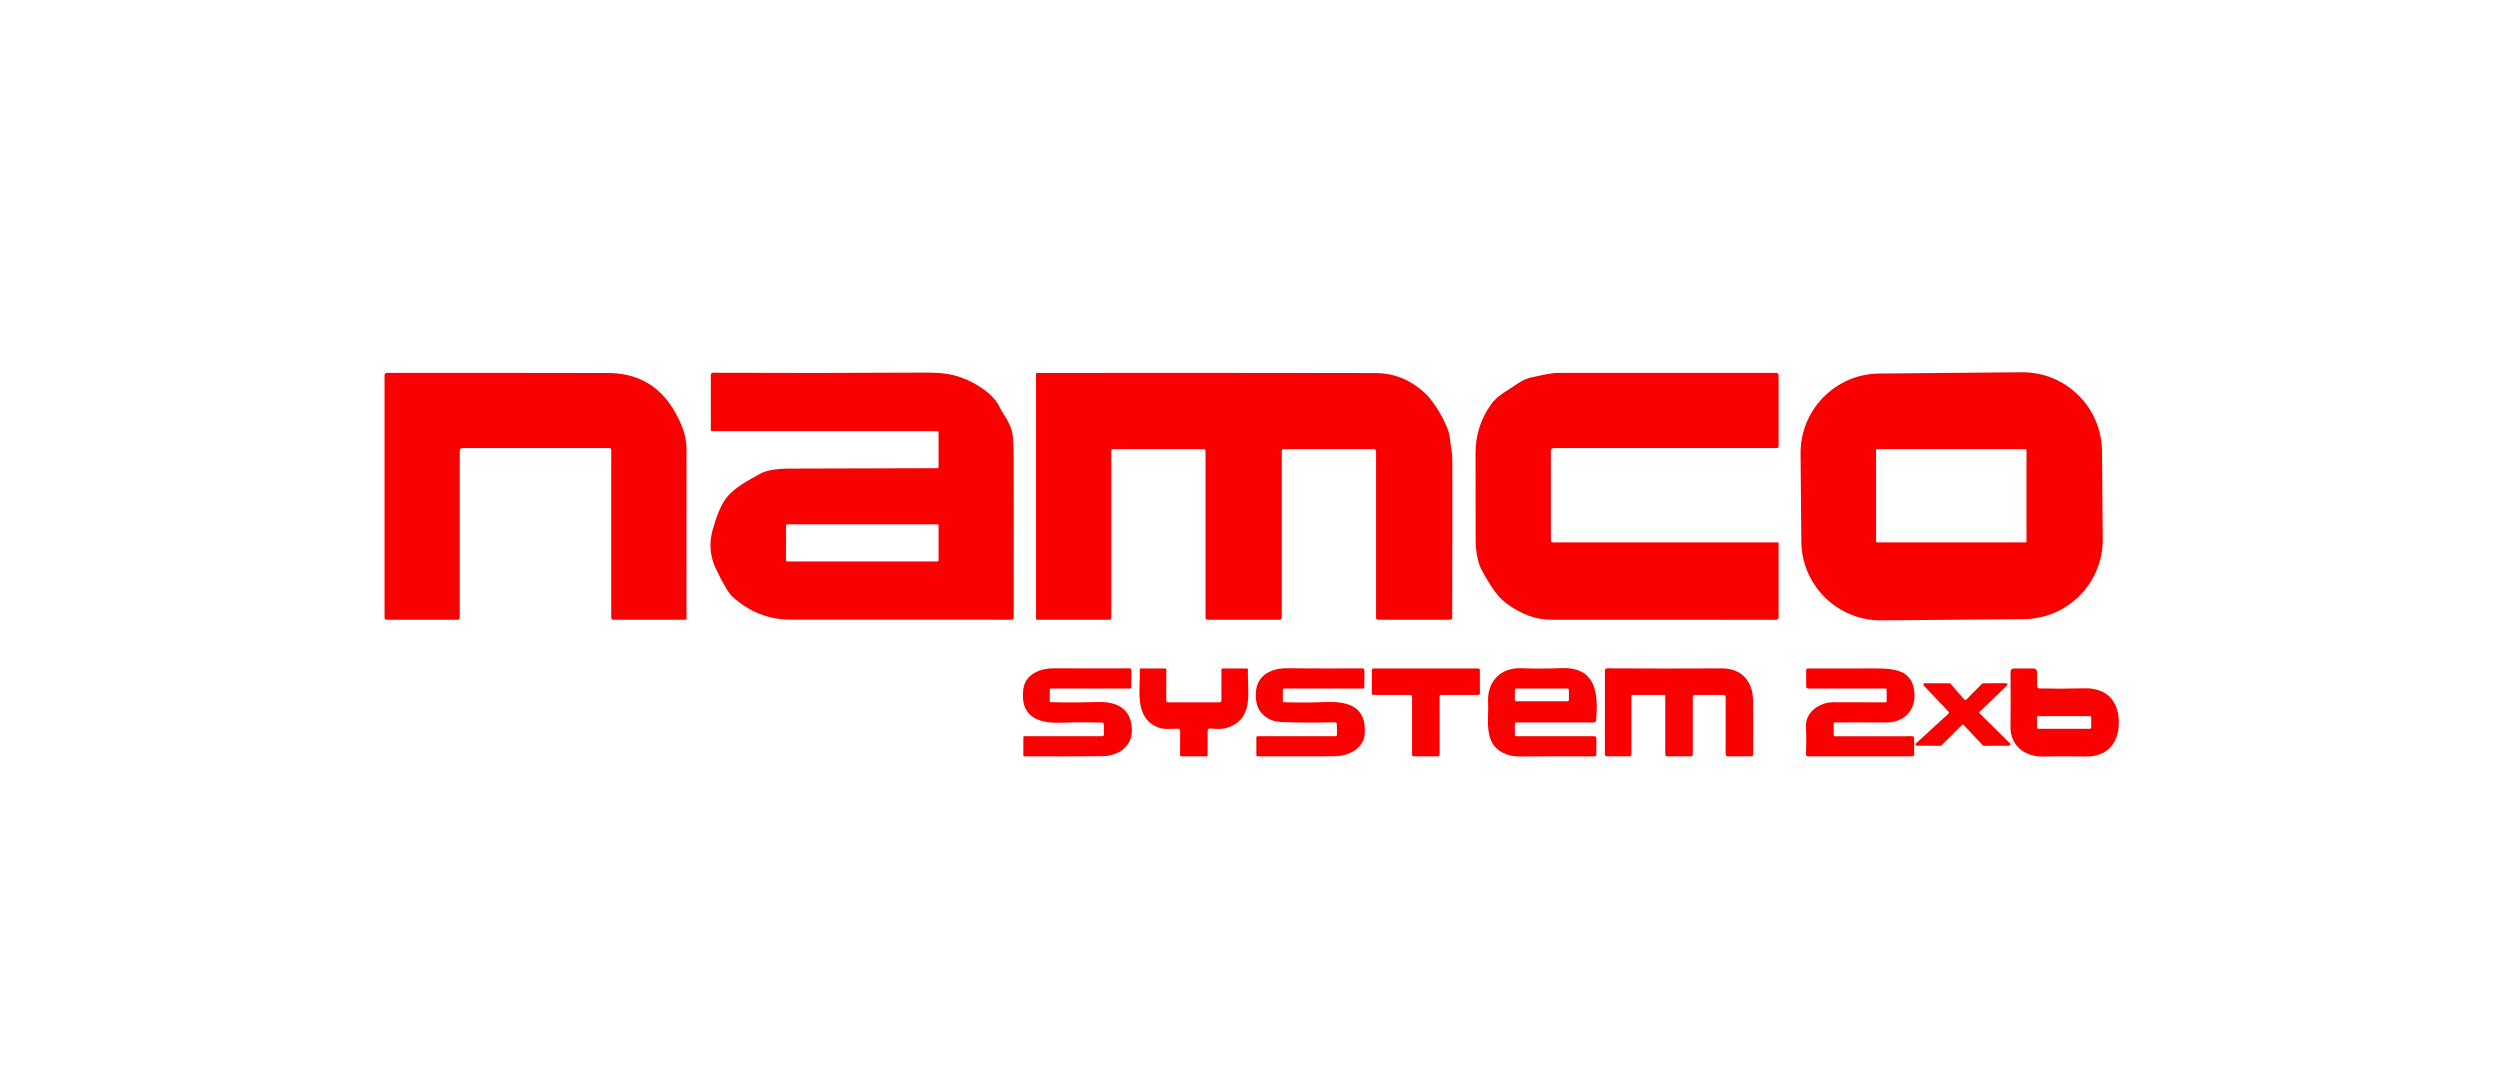
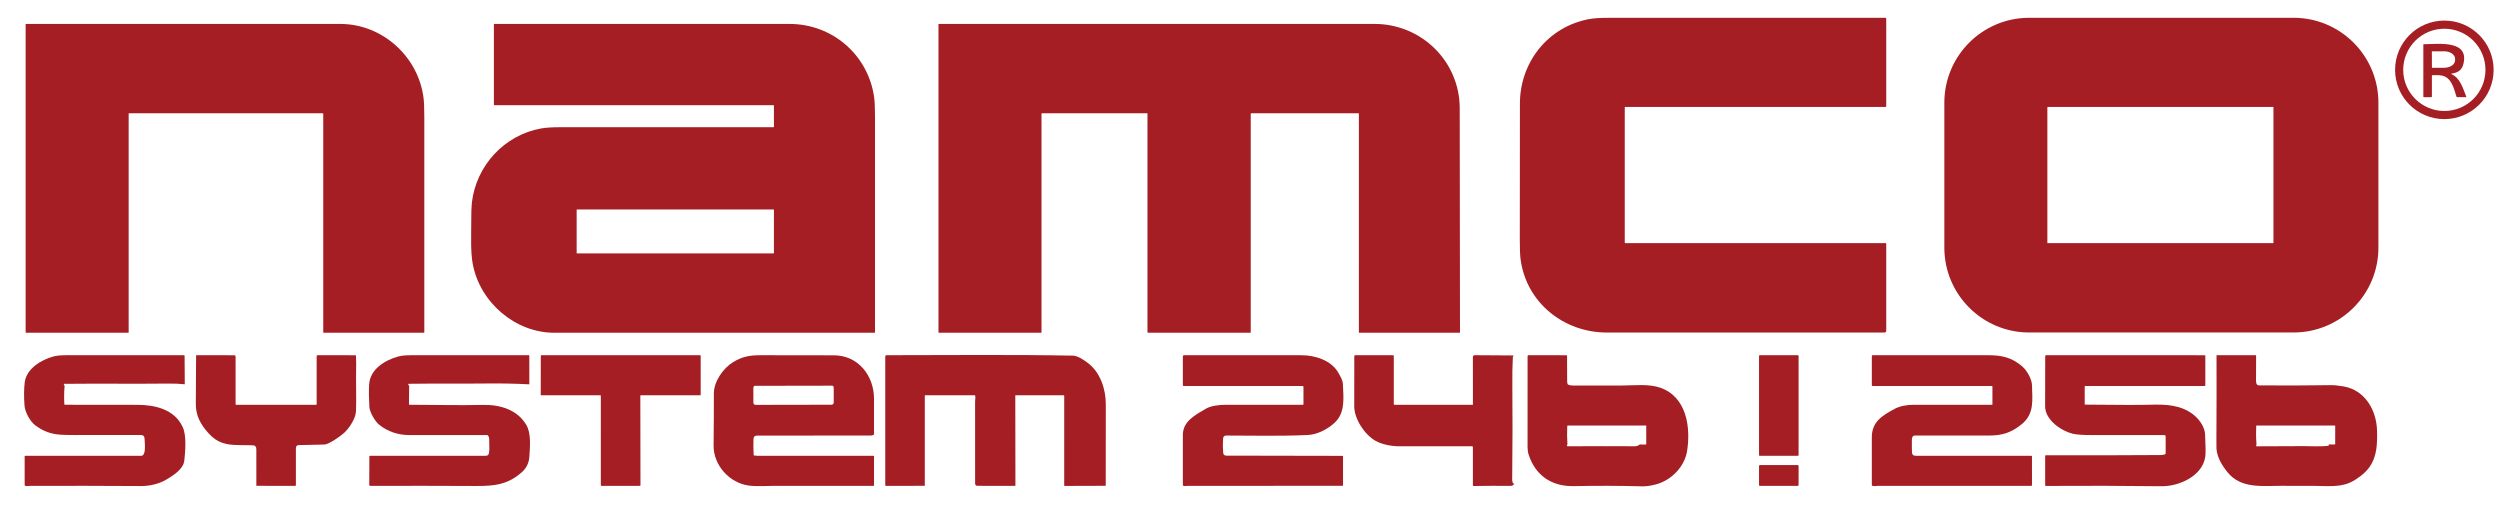
- <svg xmlns="http://www.w3.org/2000/svg" version="1.1" viewBox="0.00 0.00 590.00 255.00">
-   <path fill="#fb0000" d="   M 108.50 106.50   L 108.50 145.75   Q 108.50 146.25 108.00 146.25   L 91.25 146.25   Q 90.75 146.25 90.75 145.75   L 90.75 88.55   Q 90.75 88.00 91.29 88.00   Q 118.53 87.98 143.47 88.03   Q 151.64 88.04 156.64 93.52   Q 159.01 96.13 160.79 100.25   Q 162.03 103.14 162.02 106.11   Q 161.98 127.56 162.01 145.96   Q 162.01 146.25 161.71 146.25   L 144.75 146.25   Q 144.25 146.25 144.25 145.75   L 144.25 106.25   Q 144.25 105.75 143.75 105.75   L 109.25 105.75   Q 108.50 105.75 108.50 106.50   Z" />
-   <path fill="#fb0000" d="   M 221.24 110.49   A 0.26 0.26 0.0 0 0 221.50 110.23   L 221.50 102.00   A 0.25 0.25 0.0 0 0 221.25 101.75   L 168.00 101.75   Q 167.75 101.75 167.75 101.50   L 167.75 88.53   Q 167.75 87.97 168.32 87.97   Q 191.94 88.08 218.81 87.93   Q 223.31 87.91 226.37 88.93   C 229.59 90.00 234.11 92.55 235.76 95.80   C 237.12 98.49 238.87 100.18 239.07 103.45   Q 239.22 105.76 239.22 108.12   Q 239.27 126.14 239.24 145.67   Q 239.24 146.25 238.67 146.25   Q 213.77 146.26 186.74 146.24   Q 178.83 146.24 172.90 140.85   Q 171.49 139.58 168.99 134.32   Q 166.84 129.83 168.19 125.02   Q 169.60 120.00 171.24 117.74   C 173.11 115.16 176.55 113.38 179.42 111.79   Q 181.56 110.61 186.25 110.59   Q 202.96 110.52 221.24 110.49   Z   M 221.50 124.01   A 0.27 0.27 0.0 0 0 221.23 123.74   L 185.77 123.74   A 0.27 0.27 0.0 0 0 185.50 124.01   L 185.50 132.23   A 0.27 0.27 0.0 0 0 185.77 132.50   L 221.23 132.50   A 0.27 0.27 0.0 0 0 221.50 132.23   L 221.50 124.01   Z" />
-   <path fill="#fb0000" d="   M 262.25 106.50   L 262.25 145.75   Q 262.25 146.25 261.75 146.25   L 244.75 146.25   Q 244.50 146.25 244.50 146.00   L 244.50 88.29   Q 244.50 88.01 244.77 88.01   Q 284.77 87.97 324.62 88.04   Q 331.49 88.05 336.73 93.21   C 338.42 94.88 341.84 100.22 342.15 103.30   C 342.34 105.12 342.75 106.74 342.75 108.60   Q 342.77 128.50 342.72 145.74   Q 342.72 146.25 342.20 146.25   L 325.25 146.25   Q 324.75 146.25 324.75 145.75   L 324.75 106.50   Q 324.75 106.00 324.25 106.00   L 303.00 106.00   Q 302.50 106.00 302.50 106.50   L 302.50 145.75   Q 302.50 146.25 302.00 146.25   L 285.00 146.25   Q 284.50 146.25 284.50 145.75   L 284.50 106.50   Q 284.50 106.00 284.00 106.00   L 262.75 106.00   Q 262.25 106.00 262.25 106.50   Z" />
-   <path fill="#fb0000" d="   M 366.00 106.50   L 366.00 127.50   Q 366.00 128.00 366.50 128.00   L 419.50 128.00   Q 419.75 128.00 419.75 128.25   L 419.75 145.71   A 0.56 0.56 0.0 0 1 419.19 146.27   Q 393.41 146.23 365.92 146.25   Q 360.72 146.25 355.47 142.37   C 352.96 140.52 351.27 137.32 349.78 134.71   C 348.56 132.57 348.24 129.52 348.25 127.00   Q 348.27 116.57 348.23 106.89   Q 348.21 100.71 351.79 95.56   C 353.37 93.27 355.75 92.24 357.92 90.68   Q 359.77 89.36 361.81 88.97   C 363.82 88.58 365.82 88.00 367.87 88.00   Q 393.97 88.00 419.21 88.00   A 0.54 0.54 0.0 0 1 419.75 88.54   L 419.75 105.25   Q 419.75 105.75 419.25 105.75   L 366.75 105.75   Q 366.00 105.75 366.00 106.50   Z" />
-   <path fill="#fb0000" d="   M 496.249 127.189   A 18.76 18.76 0.0 0 1 477.654 146.112   L 444.035 146.406   A 18.76 18.76 0.0 0 1 425.112 127.81   L 424.931 107.071   A 18.76 18.76 0.0 0 1 443.526 88.148   L 477.145 87.854   A 18.76 18.76 0.0 0 1 496.068 106.45   L 496.249 127.189   Z   M 478.25 106.26   A 0.26 0.26 0.0 0 0 477.99 106.00   L 443.01 106.00   A 0.26 0.26 0.0 0 0 442.75 106.26   L 442.75 127.74   A 0.26 0.26 0.0 0 0 443.01 128.00   L 477.99 128.00   A 0.26 0.26 0.0 0 0 478.25 127.74   L 478.25 106.26   Z" />
-   <path fill="#fb0000" d="   M 248.00 162.50   Q 247.75 162.50 247.75 162.75   L 247.74 165.49   Q 247.74 165.70 247.96 165.71   Q 253.13 165.85 258.89 165.67   C 263.54 165.53 267.14 167.13 267.11 172.51   C 267.09 176.43 263.61 178.43 260.22 178.46   Q 251.70 178.54 241.79 178.49   Q 241.50 178.48 241.50 178.19   L 241.51 174.00   Q 241.51 173.75 241.75 173.75   L 260.02 173.75   Q 260.54 173.75 260.53 173.23   L 260.50 170.93   A 0.40 0.40 0.0 0 0 260.11 170.54   Q 255.59 170.39 250.23 170.56   C 244.92 170.73 240.67 169.05 241.50 162.65   C 241.96 159.07 245.50 157.70 248.73 157.72   Q 258.14 157.77 266.54 157.73   Q 267.01 157.72 267.01 158.20   L 266.98 162.14   Q 266.98 162.50 266.61 162.50   L 248.00 162.50   Z" />
-   <path fill="#fb0000" d="   M 285.00 172.55   L 284.99 178.25   Q 284.99 178.49 284.75 178.49   L 278.75 178.50   Q 278.50 178.50 278.50 178.25   L 278.51 172.54   Q 278.51 171.98 277.95 171.97   C 276.42 171.96 274.76 172.24 273.31 171.66   C 267.54 169.35 269.16 162.72 269.00 158.05   Q 268.98 157.75 269.28 157.75   L 275.00 157.75   Q 275.26 157.75 275.25 158.01   L 275.23 165.24   Q 275.23 165.75 275.74 165.75   L 287.75 165.75   Q 288.25 165.75 288.25 165.25   L 288.26 158.00   A 0.25 0.24 -90.0 0 1 288.50 157.75   L 294.22 157.76   Q 294.53 157.76 294.52 158.06   C 294.30 163.12 296.14 169.56 289.67 171.73   C 288.42 172.15 287.00 172.04 285.69 171.92   Q 285.01 171.86 285.00 172.55   Z" />
-   <path fill="#fb0000" d="   M 303.00 162.50   Q 302.75 162.50 302.75 162.75   L 302.74 165.49   Q 302.74 165.72 302.98 165.73   Q 308.06 165.87 312.85 165.68   C 318.20 165.46 322.61 166.78 322.05 173.33   C 321.75 176.82 317.98 178.47 314.98 178.48   Q 306.01 178.52 296.80 178.49   Q 296.50 178.49 296.50 178.20   L 296.50 174.00   A 0.25 0.25 0.0 0 1 296.75 173.75   L 315.14 173.75   Q 315.54 173.75 315.53 173.36   L 315.50 170.96   Q 315.49 170.45 314.98 170.46   Q 307.93 170.62 302.39 170.40   Q 299.26 170.27 297.47 167.97   Q 296.21 166.32 296.41 163.23   C 296.66 159.31 300.15 157.68 303.64 157.71   Q 312.79 157.79 321.53 157.74   A 0.47 0.47 0.0 0 1 322.01 158.21   L 321.98 162.14   Q 321.97 162.50 321.61 162.50   L 303.00 162.50   Z" />
-   <path fill="#fb0000" d="   M 332.87 164.00   L 324.13 164.00   A 0.38 0.38 0.0 0 1 323.75 163.62   L 323.76 158.13   A 0.38 0.38 0.0 0 1 324.14 157.75   L 348.87 157.75   A 0.38 0.38 0.0 0 1 349.25 158.13   L 349.25 163.62   A 0.38 0.38 0.0 0 1 348.87 164.00   L 340.12 164.00   A 0.38 0.38 0.0 0 0 339.74 164.38   L 339.75 178.11   A 0.38 0.38 0.0 0 1 339.37 178.49   L 333.63 178.50   A 0.38 0.38 0.0 0 1 333.25 178.12   L 333.25 164.38   A 0.38 0.38 0.0 0 0 332.87 164.00   Z" />
-   <path fill="#fb0000" d="   M 357.75 170.50   A 0.25 0.25 0.0 0 0 357.50 170.75   L 357.50 173.50   A 0.25 0.25 0.0 0 0 357.75 173.75   L 376.25 173.75   Q 376.75 173.75 376.75 174.25   L 376.74 178.04   Q 376.74 178.52 376.27 178.51   Q 367.49 178.46 358.64 178.53   Q 356.37 178.54 354.55 177.60   C 350.05 175.27 351.40 169.68 351.19 165.65   C 350.95 160.86 354.12 157.52 358.96 157.70   Q 363.45 157.87 368.51 157.68   C 376.68 157.38 377.26 163.66 376.67 170.07   A 0.47 0.47 0.0 0 1 376.20 170.50   L 357.75 170.50   Z   M 370.26 162.82   A 0.32 0.32 0.0 0 0 369.94 162.50   L 357.82 162.50   A 0.32 0.32 0.0 0 0 357.50 162.82   L 357.50 165.18   A 0.32 0.32 0.0 0 0 357.82 165.50   L 369.94 165.50   A 0.32 0.32 0.0 0 0 370.26 165.18   L 370.26 162.82   Z" />
-   <path fill="#fb0000" d="   M 393.00 164.25   A 0.25 0.25 0.0 0 0 392.75 164.00   L 385.25 164.00   Q 385.00 164.00 385.00 164.25   L 385.00 178.00   Q 385.00 178.50 384.50 178.50   L 379.25 178.50   A 0.50 0.50 0.0 0 1 378.75 178.00   L 378.75 158.30   Q 378.75 157.73 379.33 157.73   Q 392.89 157.81 406.42 157.74   C 410.96 157.71 413.68 160.82 413.72 165.25   Q 413.78 171.39 413.74 178.03   Q 413.73 178.50 413.27 178.50   L 407.75 178.50   A 0.50 0.50 0.0 0 1 407.25 178.00   L 407.26 164.50   A 0.51 0.50 0.0 0 0 406.75 164.00   L 400.00 164.00   Q 399.50 164.00 399.50 164.50   L 399.50 178.00   A 0.50 0.50 0.0 0 1 399.00 178.50   L 393.50 178.50   Q 393.00 178.50 393.00 178.00   L 393.00 164.25   Z" />
-   <path fill="#fb0000" d="   M 432.99 170.50   Q 432.75 170.51 432.75 170.74   L 432.75 173.50   A 0.25 0.25 0.0 0 0 433.00 173.76   L 451.24 173.75   Q 451.73 173.75 451.73 174.24   L 451.75 178.00   Q 451.75 178.50 451.25 178.50   L 426.76 178.50   Q 426.19 178.50 426.21 177.93   Q 426.35 174.75 426.20 171.50   C 426.04 167.99 429.49 165.72 432.65 165.73   Q 438.69 165.77 445.00 165.75   A 0.26 0.26 0.0 0 0 445.26 165.49   L 445.25 162.75   Q 445.25 162.50 445.00 162.50   L 426.75 162.50   Q 426.26 162.50 426.26 162.00   L 426.25 158.20   Q 426.25 157.77 426.68 157.76   Q 433.61 157.72 440.14 157.75   C 445.77 157.78 451.29 157.23 451.80 163.48   C 452.16 167.76 449.23 170.54 445.06 170.51   Q 438.99 170.47 432.99 170.50   Z" />
-   <path fill="#fb0000" d="   M 481.37 162.47   Q 486.17 162.59 491.89 162.44   C 496.95 162.30 499.94 165.21 500.04 170.28   C 500.15 175.46 497.16 178.65 492.20 178.54   Q 486.89 178.43 482.16 178.54   C 477.86 178.64 474.41 175.97 474.47 171.43   Q 474.55 165.03 474.48 158.68   Q 474.47 157.75 475.40 157.75   L 479.75 157.75   Q 480.75 157.75 480.75 158.75   L 480.75 161.83   Q 480.75 162.46 481.37 162.47   Z   M 493.53 169.32   A 0.32 0.32 0.0 0 0 493.21 169.00   L 481.05 169.00   A 0.32 0.32 0.0 0 0 480.73 169.32   L 480.73 171.68   A 0.32 0.32 0.0 0 0 481.05 172.00   L 493.21 172.00   A 0.32 0.32 0.0 0 0 493.53 171.68   L 493.53 169.32   Z" />
-   <path fill="#fb0000" d="   M 464.04 165.11   L 467.77 161.35   A 0.31 0.31 0.0 0 1 467.99 161.26   L 473.44 161.23   A 0.31 0.31 0.0 0 1 473.66 161.77   L 467.22 167.95   A 0.31 0.31 0.0 0 0 467.22 168.39   L 474.37 175.46   A 0.31 0.31 0.0 0 1 474.15 175.99   L 468.18 176.01   A 0.31 0.31 0.0 0 1 467.96 175.91   L 463.45 171.12   A 0.31 0.31 0.0 0 0 463.00 171.12   L 458.19 175.92   A 0.31 0.31 0.0 0 1 457.97 176.01   L 452.37 175.99   A 0.31 0.31 0.0 0 1 452.16 175.45   L 459.85 168.41   A 0.31 0.31 0.0 0 0 459.86 167.97   L 453.99 161.77   A 0.31 0.31 0.0 0 1 454.21 161.25   L 460.10 161.25   A 0.31 0.31 0.0 0 1 460.33 161.36   L 463.59 165.10   A 0.31 0.31 0.0 0 0 464.04 165.11   Z" />
+ <svg xmlns="http://www.w3.org/2000/svg" version="1.1" viewBox="0.00 0.00 2560.00 519.00" id="svg70">
+   <defs id="defs74" />
+   <g fill="#a51e23" id="g56">
+     <path d="   M 1664.38 249.00   L 1930.97 249.00   A 0.53 0.53 0.0 0 1 1931.50 249.53   L 1931.50 338.77   A 1.71 1.71 0.0 0 1 1929.79 340.48   Q 1787.07 340.52 1645.50 340.53   C 1601.64 340.53 1563.23 310.33 1557.12 265.91   Q 1556.28 259.81 1556.27 245.94   Q 1556.24 175.97 1556.40 105.99   C 1556.49 63.54 1585.23 27.48 1626.95 19.60   Q 1634.05 18.26 1646.77 18.26   Q 1788.33 18.24 1930.72 18.25   Q 1931.50 18.25 1931.50 19.03   L 1931.50 108.75   A 0.75 0.75 0.0 0 1 1930.75 109.50   L 1664.25 109.50   A 0.50 0.50 0.0 0 0 1663.75 110.00   L 1663.75 248.38   Q 1663.75 249.00 1664.38 249.00   Z" id="path14" />
+     <path d="   M 2435.49 253.56   A 86.91 86.91 0.0 0 1 2348.58 340.47   L 2077.92 340.47   A 86.91 86.91 0.0 0 1 1991.01 253.56   L 1991.01 105.12   A 86.91 86.91 0.0 0 1 2077.92 18.21   L 2348.58 18.21   A 86.91 86.91 0.0 0 1 2435.49 105.12   L 2435.49 253.56   Z   M 2328.00 109.91   A 0.41 0.41 0.0 0 0 2327.59 109.50   L 2096.91 109.50   A 0.41 0.41 0.0 0 0 2096.50 109.91   L 2096.50 248.59   A 0.41 0.41 0.0 0 0 2096.91 249.00   L 2327.59 249.00   A 0.41 0.41 0.0 0 0 2328.00 248.59   L 2328.00 109.91   Z" id="path16" />
+     <path d="   M 2553.47 71.52   A 50.45 50.45 0.0 0 1 2503.02 121.97   A 50.45 50.45 0.0 0 1 2452.57 71.52   A 50.45 50.45 0.0 0 1 2503.02 21.07   A 50.45 50.45 0.0 0 1 2553.47 71.52   Z   M 2545.11 71.53   A 42.11 42.11 0.0 0 0 2503.00 29.42   A 42.11 42.11 0.0 0 0 2460.89 71.53   A 42.11 42.11 0.0 0 0 2503.00 113.64   A 42.11 42.11 0.0 0 0 2545.11 71.53   Z" id="path18" />
+     <path d="   M 131.75 116.25   L 131.75 340.25   A 0.50 0.50 0.0 0 1 131.25 340.75   L 26.75 340.75   Q 26.25 340.75 26.25 340.25   L 26.25 24.98   A 0.48 0.48 0.0 0 1 26.73 24.50   Q 187.56 24.49 348.50 24.51   C 391.26 24.51 428.33 57.68 433.72 100.33   Q 434.49 106.43 434.49 120.30   Q 434.51 230.32 434.50 340.41   A 0.34 0.34 0.0 0 1 434.16 340.75   L 331.50 340.75   Q 331.00 340.75 331.00 340.25   L 331.00 116.50   Q 331.00 116.00 330.50 116.00   L 132.00 116.00   A 0.25 0.25 0.0 0 0 131.75 116.25   Z" id="path20" />
+     <path d="   M 792.15 107.74   L 506.50 107.75   A 0.75 0.75 0.0 0 1 505.75 107.00   L 505.75 24.98   A 0.48 0.47 -90.0 0 1 506.22 24.50   Q 657.31 24.49 808.50 24.51   C 852.16 24.51 888.77 55.97 895.05 99.11   Q 896.00 105.59 896.00 119.05   Q 896.00 229.66 896.00 340.34   A 0.41 0.41 0.0 0 1 895.59 340.75   Q 731.72 340.75 567.75 340.75   C 527.50 340.76 491.37 309.62 484.07 270.16   C 481.75 257.60 482.59 241.52 482.55 227.55   Q 482.52 213.49 483.19 207.58   C 487.55 169.56 516.49 138.17 554.40 131.48   Q 561.32 130.26 574.32 130.26   Q 683.20 130.24 792.15 130.25   A 0.35 0.34 0.0 0 0 792.50 129.91   L 792.50 108.09   A 0.35 0.35 0.0 0 0 792.15 107.74   Z   M 792.50 214.76   A 0.26 0.26 0.0 0 0 792.24 214.50   L 590.76 214.50   A 0.26 0.26 0.0 0 0 590.50 214.76   L 590.50 259.24   A 0.26 0.26 0.0 0 0 590.76 259.50   L 792.24 259.50   A 0.26 0.26 0.0 0 0 792.50 259.24   L 792.50 214.76   Z" id="path22" />
+     <path d="   M 1175.00 116.25   A 0.25 0.25 0.0 0 0 1174.75 116.00   L 1067.00 116.00   A 0.50 0.50 0.0 0 0 1066.50 116.50   L 1066.50 340.25   Q 1066.50 340.75 1066.00 340.75   L 961.50 340.75   Q 961.00 340.75 961.00 340.25   L 961.00 24.98   A 0.48 0.47 -90.0 0 1 961.47 24.50   Q 1184.44 24.49 1407.50 24.49   C 1455.31 24.49 1494.64 62.55 1494.75 110.81   Q 1495.03 225.48 1495.03 340.25   A 0.50 0.50 0.0 0 1 1494.53 340.75   L 1391.97 340.75   A 0.48 0.47 -0.0 0 1 1391.49 340.28   L 1391.50 116.50   Q 1391.50 116.00 1391.00 116.00   L 1281.25 116.00   Q 1280.75 116.00 1280.75 116.50   L 1280.75 340.25   Q 1280.75 340.75 1280.25 340.75   L 1175.75 340.75   A 0.75 0.75 0.0 0 1 1175.00 340.00   L 1175.00 116.25   Z" id="path24" />
+     <path d="   M 2510.43 75.97   C 2519.11 79.95 2521.81 89.68 2525.42 98.86   Q 2525.67 99.50 2524.98 99.50   L 2516.13 99.49   Q 2515.64 99.49 2515.48 99.03   C 2512.64 90.56 2510.67 79.68 2500.59 77.39   C 2497.78 76.75 2493.95 77.00 2490.75 77.00   Q 2490.25 77.00 2490.25 77.50   L 2490.25 98.75   Q 2490.25 99.50 2489.50 99.50   L 2482.25 99.50   Q 2481.50 99.50 2481.50 98.75   L 2481.50 45.77   Q 2481.50 45.30 2481.97 45.29   C 2496.93 45.17 2528.98 40.59 2522.44 65.80   C 2520.78 72.24 2516.44 74.45 2510.52 75.33   Q 2509.40 75.50 2510.43 75.97   Z   M 2490.22 52.92   L 2490.28 69.10   A 0.35 0.35 0.0 0 0 2490.63 69.45   L 2502.86 69.41   A 11.18 7.63 -0.2 0 0 2514.01 61.74   L 2514.01 60.12   A 11.18 7.63 -0.2 0 0 2502.80 52.53   L 2490.57 52.57   A 0.35 0.35 0.0 0 0 2490.22 52.92   Z" id="path26" />
+     <path d="   M 324.25 413.87   L 324.25 364.73   A 1.02 1.02 0.0 0 1 325.27 363.71   L 364.03 363.77   Q 364.55 363.77 364.52 364.29   C 364.39 366.78 364.78 369.31 364.73 371.58   C 364.31 392.69 365.07 407.23 364.57 420.13   Q 364.40 424.42 362.80 428.19   Q 359.18 436.69 352.61 443.06   C 349.53 446.05 336.90 455.06 332.24 455.19   Q 319.24 455.55 306.28 455.78   C 303.59 455.83 302.99 457.08 302.99 459.61   Q 303.01 478.17 303.00 496.78   A 0.73 0.73 0.0 0 1 302.27 497.51   L 262.81 497.49   A 0.31 0.31 0.0 0 1 262.50 497.18   Q 262.51 478.58 262.49 459.98   Q 262.48 456.07 258.75 455.98   Q 251.91 455.81 245.07 455.77   C 231.67 455.68 222.46 453.63 213.56 443.68   C 205.49 434.66 200.43 425.87 200.52 413.40   Q 200.69 388.77 200.81 364.15   Q 200.81 363.71 201.24 363.71   L 239.73 363.77   Q 241.25 363.77 241.25 365.29   L 241.25 414.00   A 0.50 0.50 0.0 0 0 241.75 414.50   L 323.62 414.50   Q 324.25 414.50 324.25 413.87   Z" id="path28" />
+     <path d="   M 614.70 404.75   L 554.28 404.75   A 0.56 0.56 0.0 0 1 553.72 404.19   L 553.77 364.31   A 0.56 0.56 0.0 0 1 554.33 363.75   L 716.94 363.75   A 0.56 0.56 0.0 0 1 717.50 364.31   L 717.50 404.19   A 0.56 0.56 0.0 0 1 716.94 404.75   L 656.26 404.75   A 0.56 0.56 0.0 0 0 655.70 405.31   L 655.85 496.93   A 0.56 0.56 0.0 0 1 655.29 497.49   L 615.81 497.54   A 0.56 0.56 0.0 0 1 615.25 496.98   L 615.26 405.31   A 0.56 0.56 0.0 0 0 614.70 404.75   Z" id="path30" />
+     <path d="   M 1089.13 404.75   L 1039.89 404.75   A 0.23 0.23 0.0 0 0 1039.66 404.98   L 1039.79 496.96   A 0.57 0.57 0.0 0 1 1039.22 497.53   L 1000.76 497.49   A 2.25 2.24 0.1 0 1 998.52 495.25   Q 998.49 452.77 998.50 411.25   C 998.50 409.89 998.97 407.27 998.65 405.34   Q 998.56 404.75 997.96 404.75   L 947.50 404.75   A 0.50 0.50 0.0 0 0 947.00 405.25   L 947.00 496.99   A 0.49 0.49 0.0 0 1 946.51 497.48   L 907.14 497.53   Q 906.50 497.53 906.50 496.89   L 906.50 365.26   Q 906.50 363.73 908.03 363.73   C 971.23 363.76 1034.83 362.97 1098.45 364.17   C 1103.84 364.27 1110.25 368.85 1114.40 372.04   C 1126.82 381.57 1132.40 398.76 1132.34 414.06   Q 1132.16 455.54 1132.28 497.09   A 0.37 0.36 90.0 0 1 1131.92 497.46   L 1090.33 497.59   Q 1089.75 497.59 1089.75 497.01   L 1089.76 405.38   Q 1089.76 404.75 1089.13 404.75   Z" id="path32" />
+     <path d="   M 1334.17 414.51   A 0.58 0.57 0.0 0 0 1334.75 413.94   L 1334.75 396.24   A 1.01 1.01 0.0 0 0 1333.74 395.23   L 1212.00 395.26   A 0.76 0.75 90.0 0 1 1211.25 394.50   L 1211.25 365.09   Q 1211.25 363.71 1212.63 363.71   Q 1272.27 363.78 1332.75 363.75   C 1347.02 363.74 1363.59 369.20 1370.66 382.03   C 1372.66 385.65 1374.97 389.20 1375.15 393.47   C 1375.77 408.10 1377.58 422.50 1366.79 432.75   C 1360.03 439.16 1349.18 444.98 1339.33 445.44   C 1311.60 446.74 1283.53 446.02 1255.75 446.00   C 1253.73 446.00 1252.60 446.92 1252.45 449.03   Q 1251.94 456.27 1252.52 463.49   Q 1252.76 466.56 1255.81 466.57   Q 1315.28 466.71 1374.74 466.80   Q 1375.25 466.80 1375.25 467.31   L 1375.25 496.91   Q 1375.25 497.49 1374.66 497.49   Q 1295.49 497.52 1216.41 497.50   C 1215.15 497.50 1213.39 498.07 1211.73 497.41   Q 1211.25 497.22 1211.25 496.70   Q 1211.25 470.94 1211.25 445.19   C 1211.25 431.43 1224.09 424.75 1235.29 418.28   C 1240.24 415.43 1249.04 414.50 1254.69 414.50   Q 1294.46 414.50 1334.17 414.51   Z" id="path34" />
+     <path d="   M 1550.29 364.25   L 1549.60 364.76   Q 1549.19 365.06 1549.16 365.57   Q 1548.45 378.48 1548.65 396.81   Q 1549.07 434.73 1548.48 491.50   Q 1548.47 492.83 1549.30 494.90   Q 1549.45 495.25 1549.82 495.18   L 1550.70 495.00   Q 1549.75 497.56 1546.75 497.53   Q 1527.89 497.37 1508.94 497.67   A 0.68 0.67 89.2 0 1 1508.25 496.99   L 1508.25 457.73   A 0.73 0.73 0.0 0 0 1507.52 457.00   Q 1470.30 457.00 1432.99 457.00   C 1425.22 457.00 1415.38 455.25 1408.54 451.41   C 1397.33 445.12 1386.77 428.97 1386.74 416.07   Q 1386.68 390.53 1386.79 364.91   Q 1386.80 363.74 1387.97 363.74   L 1426.75 363.76   Q 1427.25 363.76 1427.25 364.25   L 1427.25 414.00   A 0.50 0.50 0.0 0 0 1427.75 414.50   L 1508.04 414.50   Q 1508.27 414.50 1508.27 414.27   L 1508.24 365.51   A 1.79 1.79 0.0 0 1 1510.03 363.72   Q 1529.35 363.73 1548.93 363.98   Q 1549.64 363.99 1550.29 364.25   Z" id="path36" />
+     <path d="   M 1605.85 393.88   Q 1607.93 394.77 1610.31 394.77   Q 1635.86 394.78 1661.40 394.75   C 1673.81 394.74 1688.44 392.86 1700.31 397.07   C 1727.21 406.61 1731.45 437.75 1727.55 462.01   C 1724.97 478.03 1711.31 491.88 1695.80 495.98   Q 1687.56 498.17 1681.49 498.00   Q 1646.63 497.07 1611.75 497.79   C 1589.04 498.26 1572.47 487.15 1565.35 465.65   Q 1564.22 462.24 1564.22 457.71   Q 1564.28 410.91 1564.24 364.70   A 0.99 0.98 -90.0 0 1 1565.22 363.71   L 1604.26 363.77   A 0.40 0.39 0.0 0 1 1604.66 364.16   Q 1604.82 377.09 1604.76 390.00   Q 1604.75 391.61 1605.19 393.13   Q 1605.34 393.66 1605.85 393.88   Z   M 1605.04 455.00   L 1604.55 456.17   A 0.59 0.59 0.0 0 0 1605.09 457.00   Q 1639.82 456.77 1673.69 456.96   Q 1677.24 456.98 1679.02 455.15   L 1685.09 455.20   Q 1685.75 455.20 1685.75 454.55   L 1685.75 436.06   A 0.31 0.31 0.0 0 0 1685.44 435.75   L 1605.48 435.75   Q 1604.89 435.75 1604.86 436.35   Q 1604.42 445.85 1605.04 455.00   Z" id="path38" />
+     <rect x="1801.25" y="363.73" width="40.50" height="103.02" rx="0.73" id="rect40" />
+     <path d="   M 2040.25 414.41   L 2040.25 395.88   Q 2040.25 395.25 2039.63 395.25   L 1917.50 395.25   A 0.75 0.75 0.0 0 1 1916.75 394.50   L 1916.75 364.56   A 0.82 0.82 0.0 0 1 1917.57 363.74   Q 1976.73 363.76 2036.00 363.74   C 2049.94 363.74 2059.89 366.05 2070.51 374.98   C 2075.48 379.15 2080.69 388.15 2080.78 394.72   C 2080.98 409.56 2083.69 423.86 2069.61 434.92   C 2059.68 442.73 2050.59 445.93 2037.57 445.97   Q 1999.28 446.07 1961.00 445.98   C 1958.43 445.98 1957.83 447.94 1957.78 450.23   Q 1957.63 456.64 1957.87 463.03   C 1957.99 466.22 1959.70 466.75 1962.61 466.75   Q 2021.42 466.75 2080.17 466.75   A 0.56 0.56 0.0 0 1 2080.73 467.31   L 2080.76 496.77   A 0.74 0.74 0.0 0 1 2080.02 497.51   Q 2001.11 497.49 1922.85 497.50   C 1921.39 497.50 1919.23 498.11 1917.24 497.42   Q 1916.75 497.25 1916.75 496.73   Q 1916.75 472.21 1916.74 447.71   C 1916.74 431.95 1927.39 425.48 1940.29 418.58   C 1945.65 415.71 1953.15 414.50 1959.18 414.50   Q 1999.71 414.50 2040.16 414.50   A 0.09 0.09 0.0 0 0 2040.25 414.41   Z" id="path42" />
+     <path d="   M 2135.26 414.33   Q 2187.69 414.90 2202.00 414.44   C 2217.68 413.92 2232.73 414.61 2245.41 424.09   C 2251.43 428.59 2257.61 436.73 2258.01 444.68   Q 2258.90 462.69 2258.23 467.52   C 2255.45 487.46 2231.24 498.11 2213.50 497.90   Q 2154.22 497.20 2094.87 497.59   A 0.62 0.61 -0.0 0 1 2094.25 496.98   L 2094.25 466.76   Q 2094.25 466.20 2094.81 466.20   Q 2153.56 466.36 2212.17 465.97   Q 2214.78 465.95 2216.76 465.34   A 1.28 1.28 0.0 0 0 2217.66 464.12   L 2217.62 446.86   A 1.34 1.33 0.0 0 0 2216.28 445.53   Q 2178.62 445.44 2142.25 445.50   Q 2128.09 445.53 2122.36 444.12   C 2110.71 441.25 2094.24 430.07 2094.20 416.14   Q 2094.14 390.15 2094.30 364.70   Q 2094.31 363.74 2095.27 363.74   L 2257.75 363.76   A 0.50 0.49 0.0 0 1 2258.25 364.25   L 2258.25 394.47   A 0.78 0.78 0.0 0 1 2257.47 395.25   L 2135.21 395.25   Q 2134.74 395.25 2134.74 395.72   L 2134.74 413.81   Q 2134.74 414.33 2135.26 414.33   Z" id="path44" />
+     <path d="   M 189.21 393.50   Q 181.00 392.68 172.77 392.78   C 137.21 393.18 101.64 392.64 66.06 393.04   Q 65.52 393.05 65.39 393.58   Q 65.20 394.36 66.17 394.91   Q 65.34 404.48 65.88 413.97   Q 65.91 414.47 66.41 414.47   Q 103.49 414.55 140.49 414.55   C 158.88 414.55 178.67 419.16 187.09 437.28   C 191.15 446.01 189.75 462.03 188.75 471.50   C 187.79 480.63 177.09 486.99 170.35 491.08   C 162.93 495.58 152.87 497.76 144.69 497.71   Q 87.66 497.35 30.63 497.54   C 29.26 497.54 27.46 498.07 25.71 497.41   Q 25.25 497.23 25.25 496.74   L 25.25 467.29   Q 25.25 466.77 25.77 466.77   Q 85.17 466.71 144.49 466.75   C 149.88 466.75 148.21 454.29 148.09 449.96   C 147.94 444.97 145.55 445.45 141.37 445.47   Q 116.18 445.59 91.01 445.43   C 84.76 445.39 72.60 445.67 63.42 445.22   C 52.47 444.69 44.27 441.72 35.94 435.38   C 30.71 431.39 25.60 421.93 25.11 415.40   Q 24.10 402.13 25.28 391.77   C 26.90 377.59 42.21 368.36 54.73 365.03   Q 59.54 363.75 67.40 363.75   Q 127.95 363.75 188.51 363.75   A 0.52 0.52 0.0 0 1 189.03 364.26   L 189.21 393.50   Z" id="path46" />
+     <path d="   M 542.02 393.56   Q 520.67 392.44 499.30 392.69   C 472.40 393.00 445.51 392.61 418.59 393.01   Q 417.93 393.02 418.05 393.67   Q 418.20 394.51 418.98 394.97   L 418.78 414.01   Q 418.78 414.47 419.24 414.47   C 444.34 414.47 469.69 415.21 494.74 414.63   C 511.92 414.24 529.71 419.50 538.92 435.05   C 544.02 443.66 542.74 457.35 542.07 467.56   Q 541.45 477.15 534.71 483.20   C 520.68 495.81 507.43 497.75 488.19 497.65   Q 433.38 497.37 379.33 497.54   Q 378.12 497.55 378.12 496.34   L 378.22 467.38   A 0.65 0.65 0.0 0 1 378.87 466.73   Q 438.30 466.76 496.66 466.74   Q 498.73 466.74 499.60 466.14   C 501.78 464.62 500.97 455.19 500.93 449.76   Q 500.91 447.35 499.57 445.89   Q 499.20 445.49 498.66 445.49   Q 458.94 445.53 419.25 445.50   Q 401.65 445.49 388.24 434.92   C 384.22 431.75 378.53 421.96 378.24 416.87   Q 377.45 403.15 377.99 393.76   C 378.89 377.94 394.37 368.72 407.80 365.06   Q 412.66 363.74 421.33 363.74   Q 481.43 363.76 541.59 363.75   A 0.41 0.41 0.0 0 1 542.00 364.16   L 542.02 393.56   Z" id="path48" />
+     <path d="   M 772.17 466.42   C 773.37 466.41 774.63 466.74 775.73 466.74   Q 835.10 466.76 894.44 466.75   A 0.56 0.56 0.0 0 1 895.00 467.31   L 895.00 496.98   A 0.54 0.54 0.0 0 1 894.46 497.52   Q 843.69 497.48 793.00 497.50   C 787.21 497.50 775.13 498.31 767.00 497.25   C 746.87 494.65 730.48 476.36 730.71 456.00   Q 731.08 422.56 730.98 403.07   C 730.92 390.74 740.53 377.02 750.74 370.79   C 759.98 365.16 767.48 363.75 779.13 363.74   Q 816.57 363.72 853.98 363.84   C 878.79 363.92 894.96 384.65 894.99 408.24   Q 895.01 426.37 895.00 444.47   Q 895.00 445.01 894.53 445.29   Q 893.37 445.99 891.69 445.99   Q 833.50 445.99 775.31 446.05   Q 771.69 446.05 771.57 449.53   Q 771.27 457.95 771.78 466.06   Q 771.81 466.43 772.17 466.42   Z   M 773.66 414.58   L 851.56 414.44   A 2.19 2.19 0.0 0 0 853.74 412.25   L 853.72 397.12   A 2.18 1.40 89.9 0 0 852.31 394.94   L 772.83 395.08   A 2.18 1.40 89.9 0 0 771.44 397.26   L 771.46 412.39   A 2.19 2.19 0.0 0 0 773.66 414.58   Z" id="path50" />
+     <path d="   M 2310.72 393.05   A 2.73 2.72 78.0 0 0 2313.16 394.64   Q 2350.01 394.95 2386.75 394.40   Q 2391.83 394.33 2399.72 395.67   C 2421.81 399.43 2433.59 420.06 2434.10 441.19   C 2434.56 459.88 2433.19 475.74 2416.80 487.80   C 2409.82 492.94 2404.59 495.84 2395.82 497.10   C 2386.80 498.39 2376.77 497.56 2369.46 497.53   Q 2352.64 497.47 2335.83 497.49   C 2316.01 497.52 2294.51 500.49 2280.85 483.43   C 2275.11 476.25 2270.37 468.36 2269.66 459.50   Q 2269.56 458.30 2269.61 449.39   Q 2269.86 406.73 2269.72 364.09   A 0.34 0.34 0.0 0 1 2270.06 363.75   L 2309.78 363.75   A 0.49 0.48 90.0 0 1 2310.26 364.24   Q 2310.26 376.95 2310.15 389.75   Q 2310.14 391.76 2310.72 393.05   Z   M 2310.67 455.21   Q 2310.22 455.81 2310.29 456.48   Q 2310.34 457.03 2310.89 457.03   Q 2335.23 457.07 2359.57 456.83   C 2365.58 456.77 2376.09 457.50 2384.00 456.55   Q 2384.83 456.45 2384.75 455.09   L 2390.64 455.16   Q 2391.25 455.17 2391.25 454.56   L 2391.25 436.15   A 0.41 0.40 0.0 0 0 2390.84 435.75   L 2310.78 435.75   Q 2310.37 435.75 2310.35 436.17   Q 2309.91 445.71 2310.67 455.21   Z" id="path52" />
+     <rect x="1801.25" y="476.26" width="40.50" height="21.30" rx="0.88" id="rect54" />
+   </g>
</svg>
